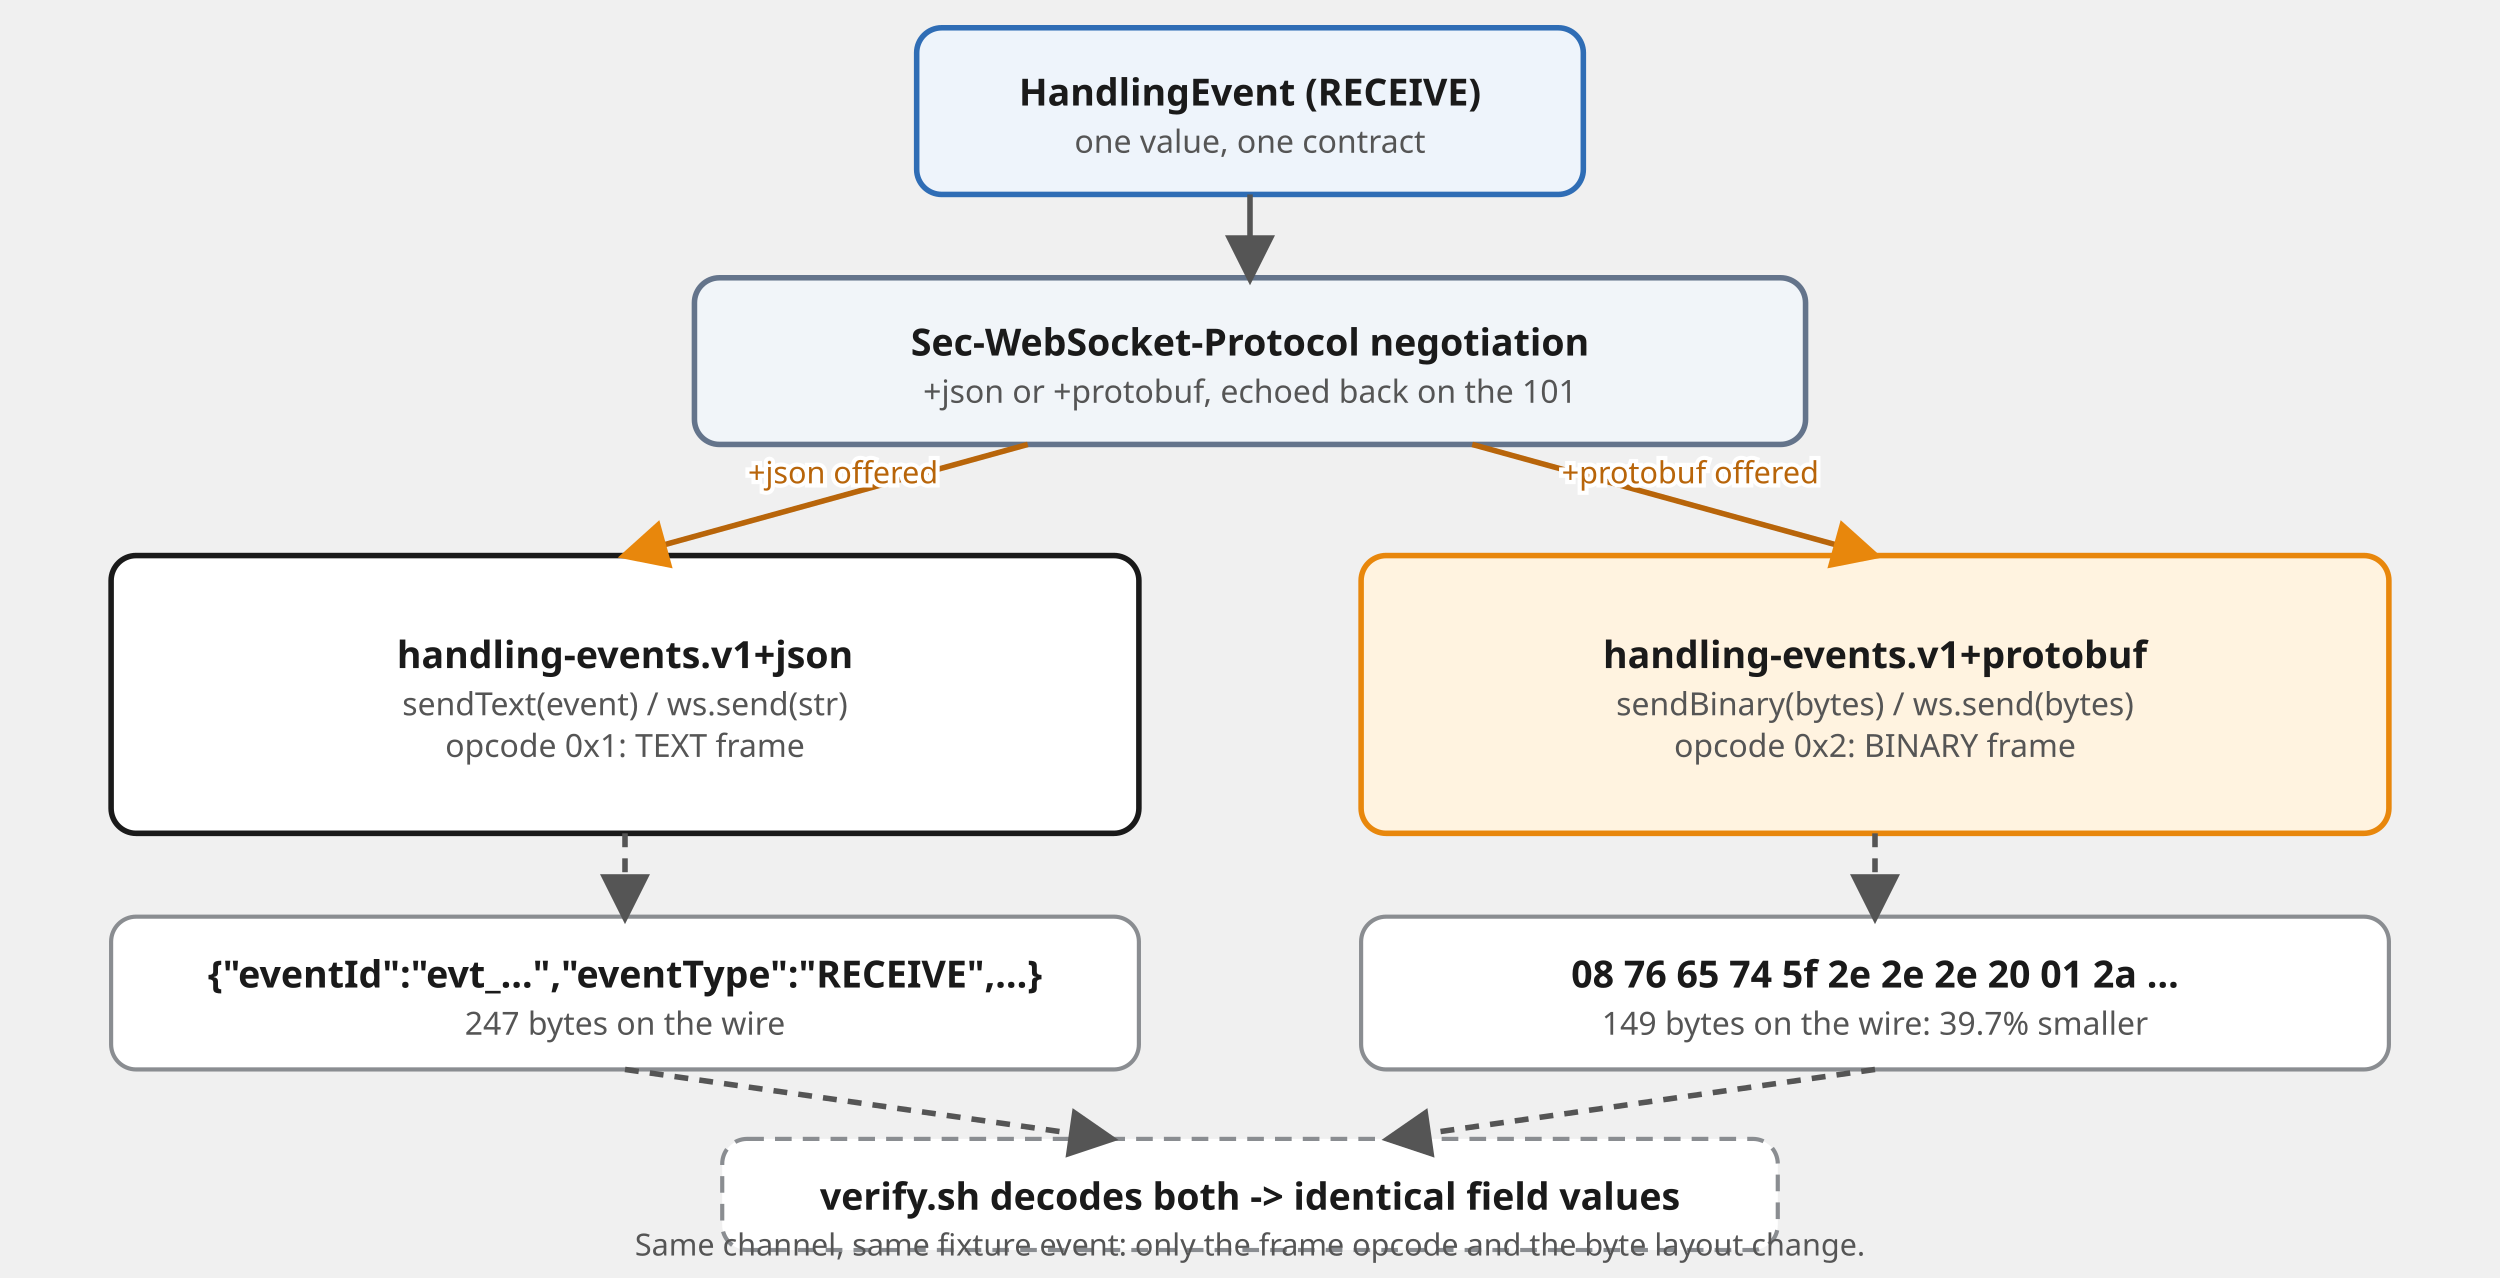
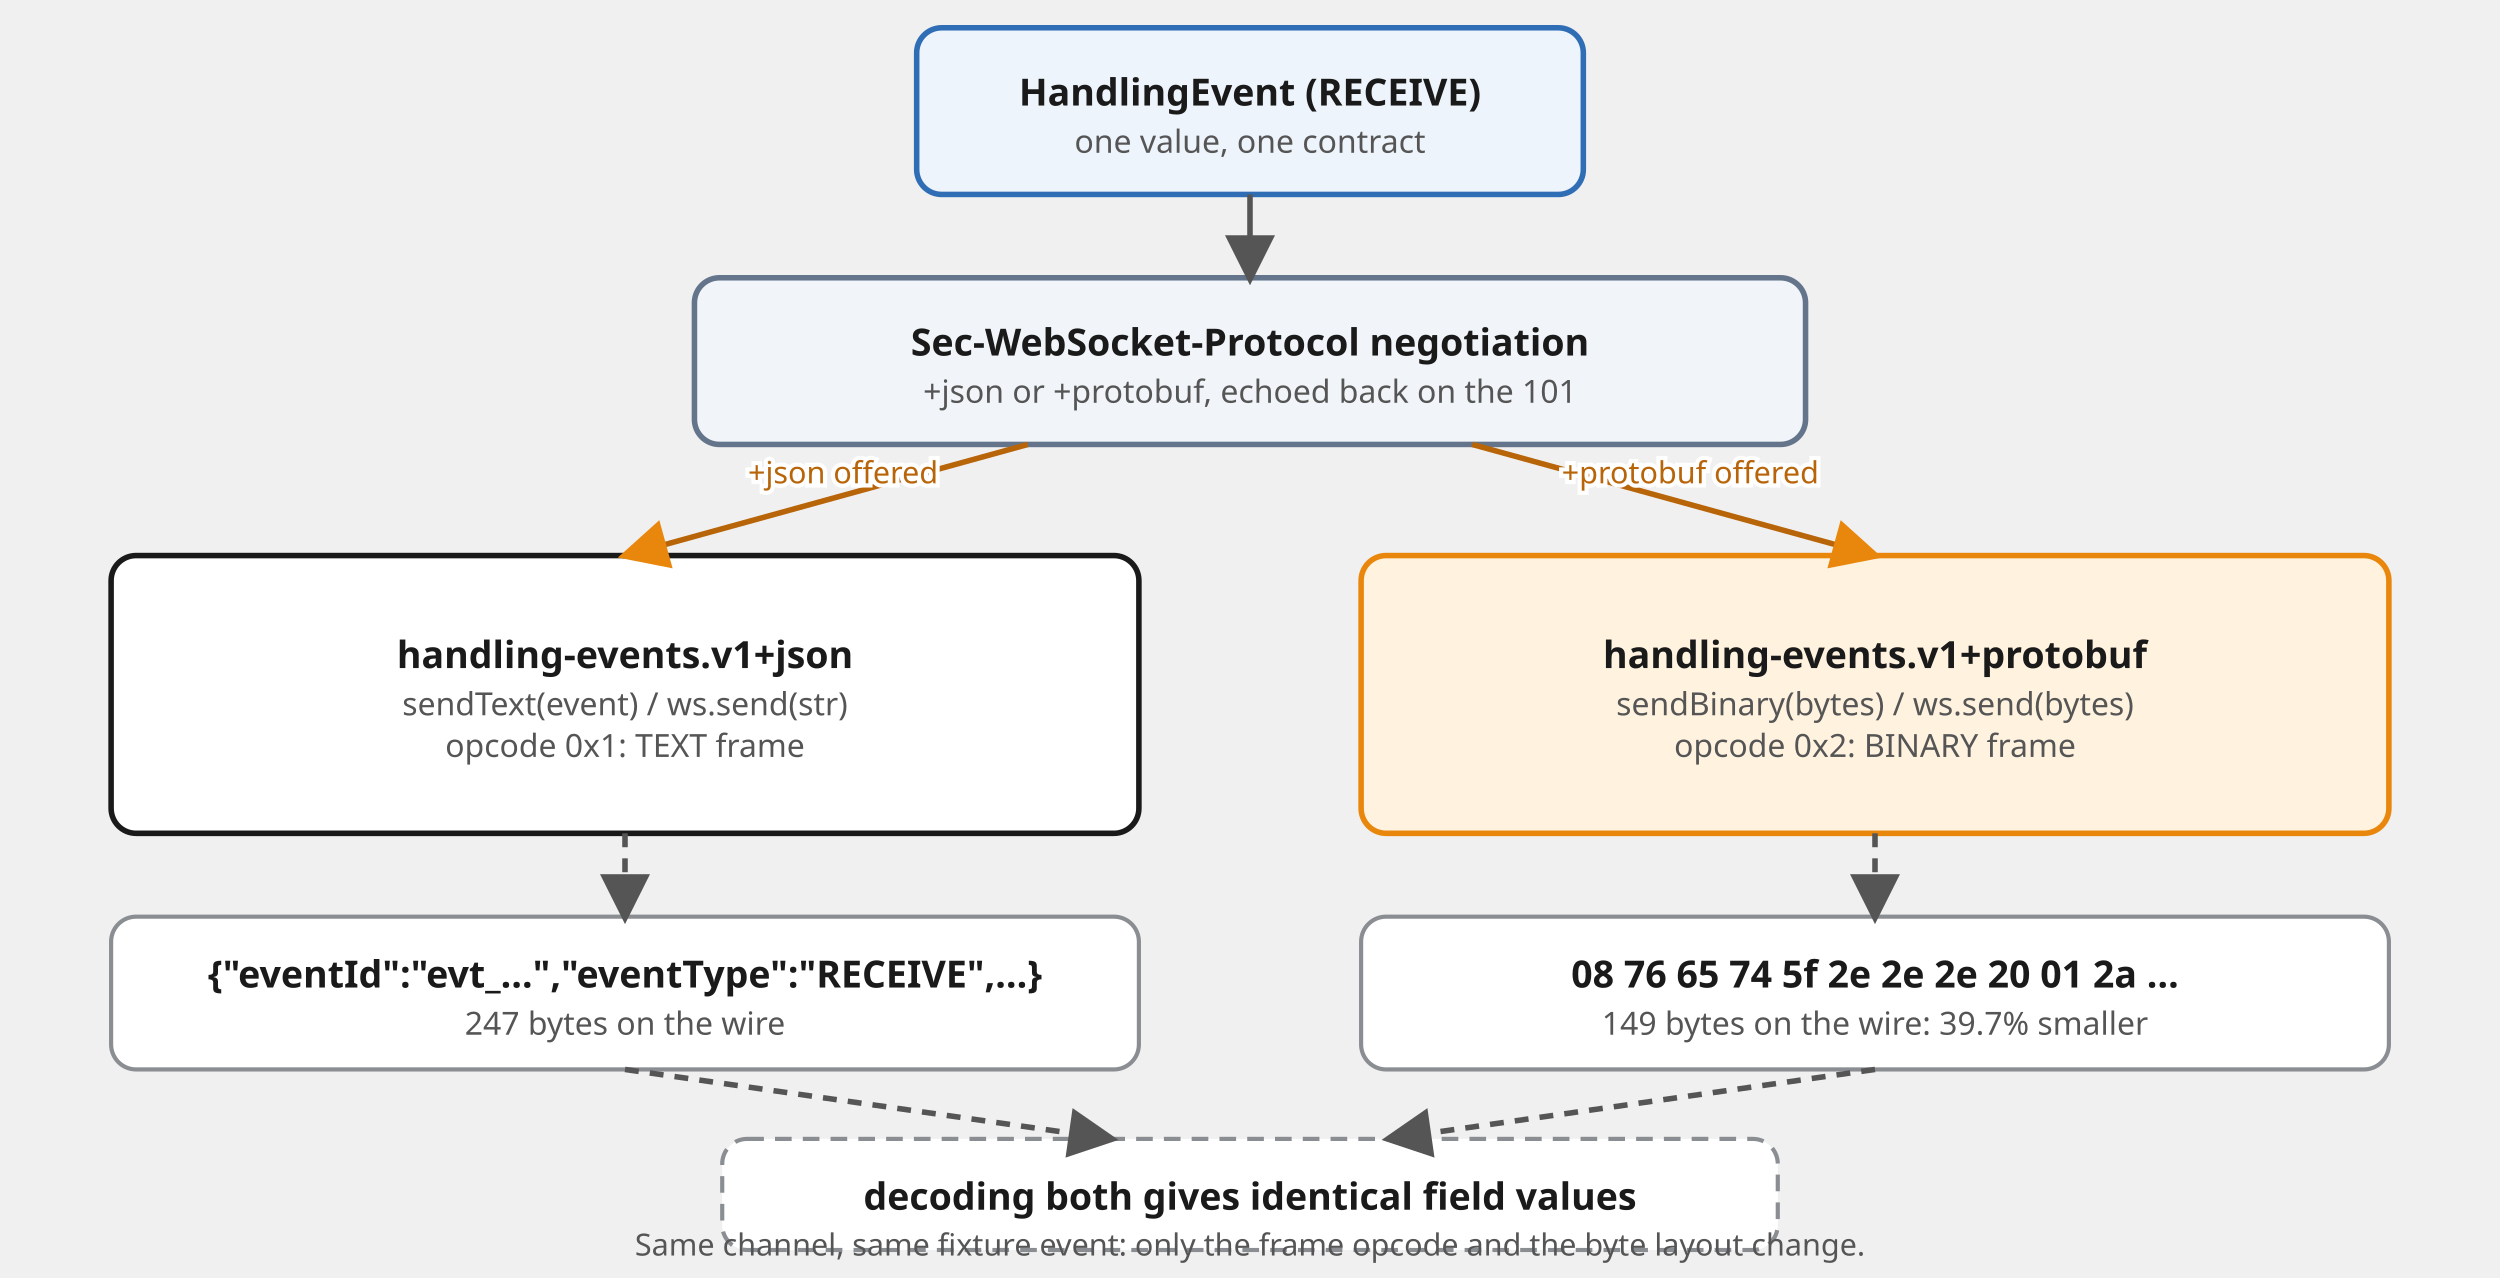
<svg xmlns="http://www.w3.org/2000/svg" viewBox="0 0 900 460" font-family="'Red Hat Text', system-ui, sans-serif" role="img">
  <defs>
    <marker id="a" viewBox="0 0 10 10" refX="8.5" refY="5" markerWidth="9" markerHeight="9" orient="auto-start-reverse">
      <path d="M0,0 L10,5 L0,10 z" fill="#555" />
    </marker>
    <marker id="am" viewBox="0 0 10 10" refX="8.5" refY="5" markerWidth="9" markerHeight="9" orient="auto-start-reverse">
      <path d="M0,0 L10,5 L0,10 z" fill="#e8870c" />
    </marker>
  </defs>
  <rect x="330" y="10" width="240" height="60" rx="9" fill="#eef4fb" stroke="#2f6db5" stroke-width="2" />
  <text x="450.0" y="38.0" font-size="13.5" font-weight="700" fill="#1a1a1a" text-anchor="middle">HandlingEvent (RECEIVE)</text>
  <text x="450.0" y="55.0" font-size="11.5" fill="#555555" text-anchor="middle">one value, one contract</text>
  <rect x="250" y="100" width="400" height="60" rx="9" fill="#f1f5f9" stroke="#64748b" stroke-width="2" />
  <text x="450.0" y="128.0" font-size="13.5" font-weight="700" fill="#1a1a1a" text-anchor="middle">Sec-WebSocket-Protocol negotiation</text>
  <text x="450.0" y="145.0" font-size="11.5" fill="#555555" text-anchor="middle">+json or +protobuf, echoed back on the 101</text>
  <rect x="40" y="200" width="370" height="100" rx="9" fill="#ffffff" stroke="#1a1a1a" stroke-width="2" />
  <text x="225.0" y="240.5" font-size="13.5" font-weight="700" fill="#1a1a1a" text-anchor="middle">handling-events.v1+json</text>
  <text x="225.0" y="257.5" font-size="11.5" fill="#555555" text-anchor="middle">sendText(event) / ws.send(str)</text>
  <text x="225.0" y="272.5" font-size="11.5" fill="#555555" text-anchor="middle">opcode 0x1: TEXT frame</text>
  <rect x="490" y="200" width="370" height="100" rx="9" fill="#fff3e0" stroke="#e8870c" stroke-width="2" />
  <text x="675.0" y="240.5" font-size="13.5" font-weight="700" fill="#1a1a1a" text-anchor="middle">handling-events.v1+protobuf</text>
  <text x="675.0" y="257.5" font-size="11.5" fill="#555555" text-anchor="middle">sendBinary(bytes) / ws.send(bytes)</text>
  <text x="675.0" y="272.5" font-size="11.5" fill="#555555" text-anchor="middle">opcode 0x2: BINARY frame</text>
  <rect x="40" y="330" width="370" height="55" rx="9" fill="#ffffff" stroke="#8a8d91" stroke-width="1.5" />
  <text x="225.0" y="355.5" font-size="13.5" font-weight="700" fill="#1a1a1a" text-anchor="middle">{"eventId":"evt_...","eventType":"RECEIVE",...}</text>
  <text x="225.0" y="372.5" font-size="11.5" fill="#555555" text-anchor="middle">247 bytes on the wire</text>
  <rect x="490" y="330" width="370" height="55" rx="9" fill="#ffffff" stroke="#8a8d91" stroke-width="1.5" />
  <text x="675.0" y="355.5" font-size="13.5" font-weight="700" fill="#1a1a1a" text-anchor="middle">08 76 65 74 5f 2e 2e 2e 20 01 2a ...</text>
  <text x="675.0" y="372.5" font-size="11.5" fill="#555555" text-anchor="middle">149 bytes on the wire: 39.7% smaller</text>
  <rect x="260" y="410" width="380" height="40" rx="9" fill="#ffffff" stroke="#8a8d91" stroke-width="1.5" stroke-dasharray="6 4" />
-   <text x="450.0" y="435.5" font-size="13.5" font-weight="700" fill="#1a1a1a" text-anchor="middle">verify.sh decodes both -&gt; identical field values</text>
+   <text x="450.0" y="435.5" font-size="13.5" font-weight="700" fill="#1a1a1a" text-anchor="middle">decoding both gives identical field values</text>
  <path d="M450,70 L450,100" fill="none" stroke="#555" stroke-width="2" marker-end="url(#a)" />
  <path d="M370,160 L225,200" fill="none" stroke="#b8650a" stroke-width="2" marker-end="url(#am)" />
  <text x="303.5" y="174.0" font-size="11" fill="#ffffff" stroke="#ffffff" stroke-width="3" paint-order="stroke" text-anchor="middle">+json offered</text>
  <text x="303.5" y="174.0" font-size="11" fill="#b8650a" text-anchor="middle">+json offered</text>
  <path d="M530,160 L675,200" fill="none" stroke="#b8650a" stroke-width="2" marker-end="url(#am)" />
  <text x="608.5" y="174.0" font-size="11" fill="#ffffff" stroke="#ffffff" stroke-width="3" paint-order="stroke" text-anchor="middle">+protobuf offered</text>
  <text x="608.5" y="174.0" font-size="11" fill="#b8650a" text-anchor="middle">+protobuf offered</text>
  <path d="M225,300 L225,330" fill="none" stroke="#555" stroke-width="2" stroke-dasharray="5 4" marker-end="url(#a)" />
  <path d="M675,300 L675,330" fill="none" stroke="#555" stroke-width="2" stroke-dasharray="5 4" marker-end="url(#a)" />
  <path d="M225,385 L400,410" fill="none" stroke="#555" stroke-width="2" stroke-dasharray="5 4" marker-end="url(#a)" />
  <path d="M675,385 L500,410" fill="none" stroke="#555" stroke-width="2" stroke-dasharray="5 4" marker-end="url(#a)" />
  <text x="450" y="452" font-size="11" fill="#555555" text-anchor="middle">Same channel, same fixture event: only the frame opcode and the byte layout change.</text>
</svg>
